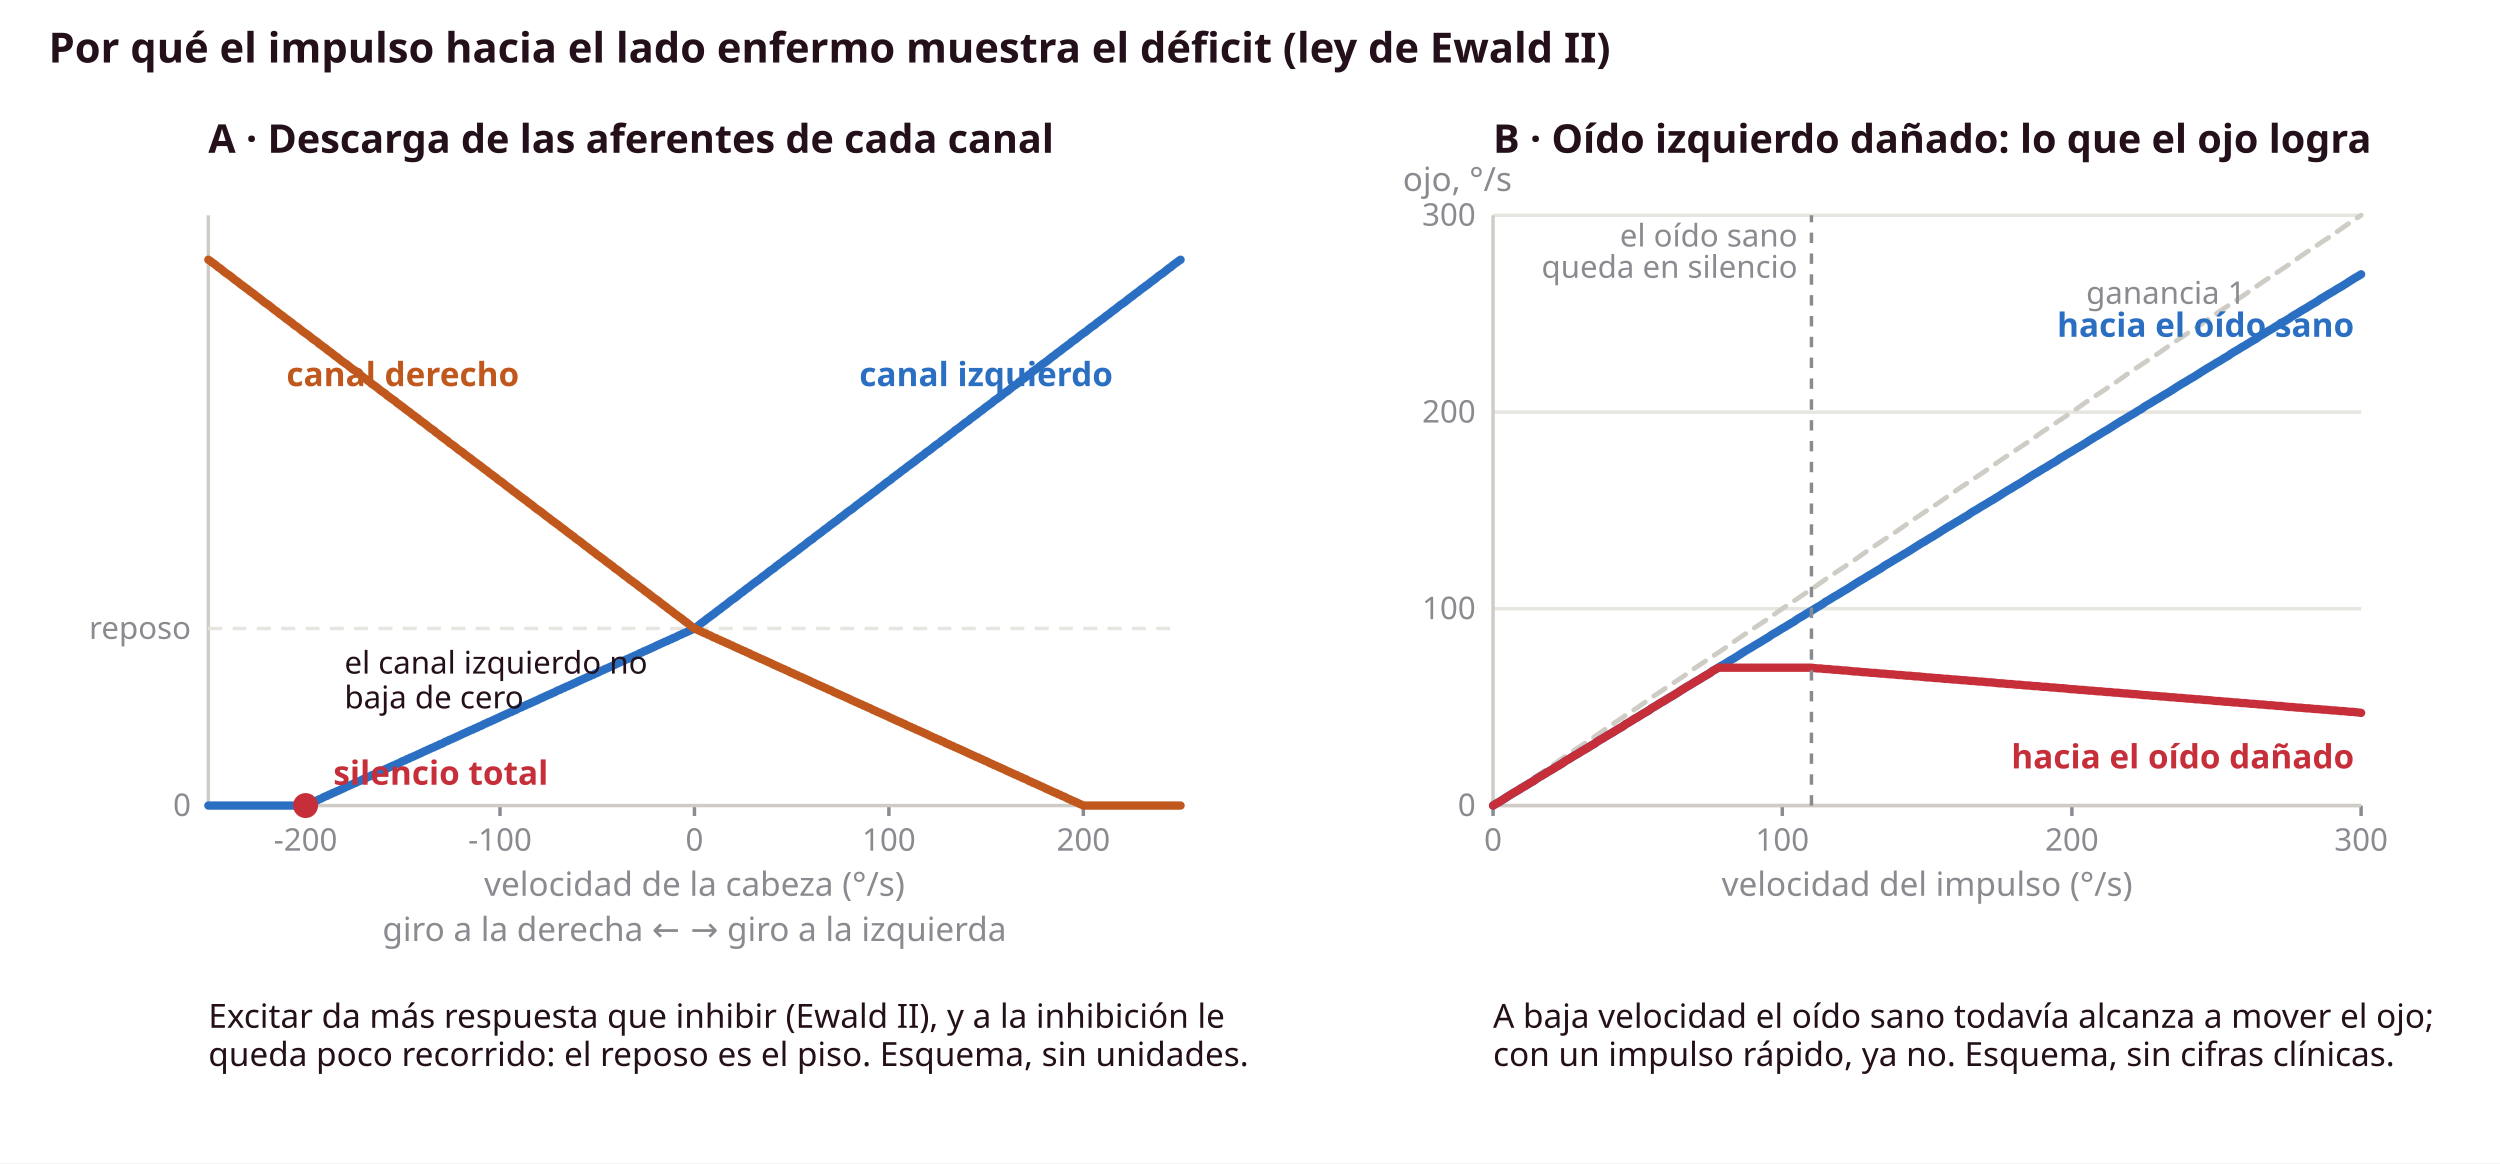
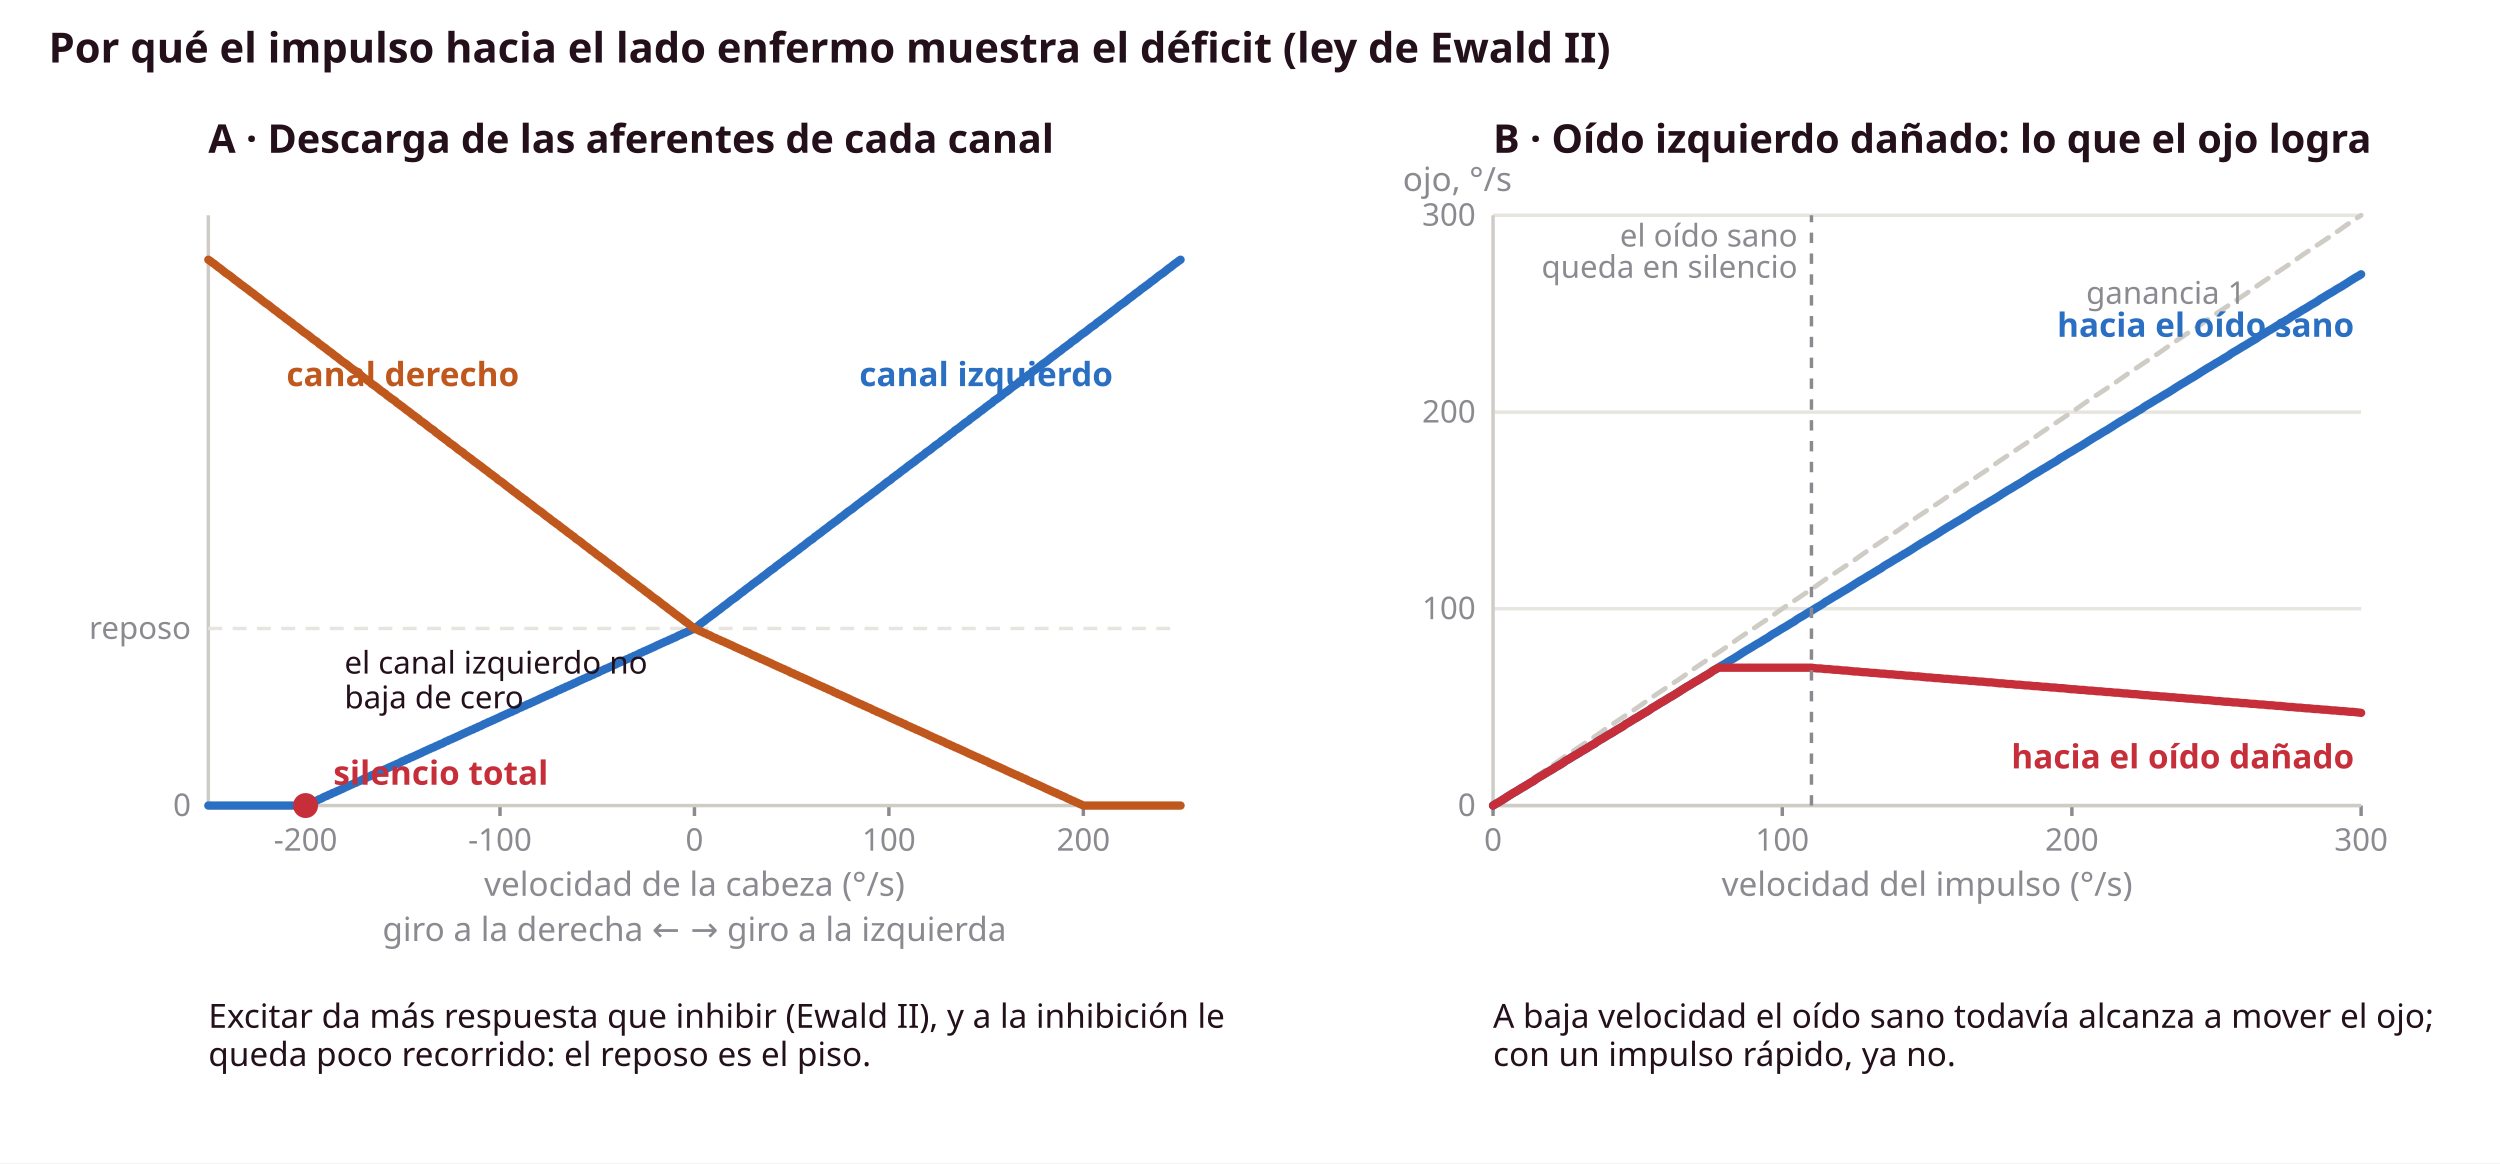
<svg xmlns="http://www.w3.org/2000/svg" viewBox="0 0 720 335" width="720" height="335">
  <rect width="720" height="335" fill="#fff" />
  <text x="14.0" y="18.0" font-family="'Plus Jakarta Sans', sans-serif" font-size="12.0" fill="#24101a" text-anchor="start" font-weight="700">Por qué el impulso hacia el lado enfermo muestra el déficit (ley de Ewald II)</text>
  <text x="60.0" y="44.0" font-family="'Plus Jakarta Sans', sans-serif" font-size="11.4" fill="#24101a" text-anchor="start" font-weight="700">A · Descarga de las aferentes de cada canal</text>
  <line x1="88.0" y1="232.0" x2="88.0" y2="235.0" stroke="#8a8a90" stroke-width="1" />
  <text x="88.0" y="245.0" font-family="'Plus Jakarta Sans', sans-serif" font-size="9.0" fill="#8a8a90" text-anchor="middle" font-weight="400">-200</text>
  <line x1="144.0" y1="232.0" x2="144.0" y2="235.0" stroke="#8a8a90" stroke-width="1" />
  <text x="144.0" y="245.0" font-family="'Plus Jakarta Sans', sans-serif" font-size="9.0" fill="#8a8a90" text-anchor="middle" font-weight="400">-100</text>
  <line x1="200.0" y1="232.0" x2="200.0" y2="235.0" stroke="#8a8a90" stroke-width="1" />
  <text x="200.0" y="245.0" font-family="'Plus Jakarta Sans', sans-serif" font-size="9.0" fill="#8a8a90" text-anchor="middle" font-weight="400">0</text>
  <line x1="256.0" y1="232.0" x2="256.0" y2="235.0" stroke="#8a8a90" stroke-width="1" />
  <text x="256.0" y="245.0" font-family="'Plus Jakarta Sans', sans-serif" font-size="9.0" fill="#8a8a90" text-anchor="middle" font-weight="400">100</text>
  <line x1="312.0" y1="232.0" x2="312.0" y2="235.0" stroke="#8a8a90" stroke-width="1" />
  <text x="312.0" y="245.0" font-family="'Plus Jakarta Sans', sans-serif" font-size="9.0" fill="#8a8a90" text-anchor="middle" font-weight="400">200</text>
  <line x1="60.0" y1="232.0" x2="340.0" y2="232.0" stroke="#cfccc5" stroke-width="1" />
  <line x1="60.0" y1="62.0" x2="60.0" y2="232.0" stroke="#cfccc5" stroke-width="1" />
  <text x="200.0" y="258.0" font-family="'Plus Jakarta Sans', sans-serif" font-size="9.6" fill="#8a8a90" text-anchor="middle" font-weight="400">velocidad de la cabeza (°/s)</text>
  <line x1="60.0" y1="181.0" x2="340.0" y2="181.0" stroke="#e7e5e0" stroke-width="1" stroke-dasharray="4 3" />
  <text x="55.0" y="184.0" font-family="'Plus Jakarta Sans', sans-serif" font-size="9.0" fill="#8a8a90" text-anchor="end" font-weight="400">reposo</text>
  <text x="55.0" y="235.0" font-family="'Plus Jakarta Sans', sans-serif" font-size="9.0" fill="#8a8a90" text-anchor="end" font-weight="400">0</text>
  <polyline points="60.0,232.0 60.6,232.0 61.1,232.0 61.7,232.0 62.2,232.0 62.8,232.0 63.4,232.0 63.9,232.0 64.5,232.0 65.0,232.0 65.6,232.0 66.2,232.0 66.7,232.0 67.3,232.0 67.8,232.0 68.4,232.0 69.0,232.0 69.5,232.0 70.1,232.0 70.6,232.0 71.2,232.0 71.8,232.0 72.3,232.0 72.9,232.0 73.4,232.0 74.0,232.0 74.6,232.0 75.1,232.0 75.7,232.0 76.2,232.0 76.8,232.0 77.4,232.0 77.9,232.0 78.5,232.0 79.0,232.0 79.6,232.0 80.2,232.0 80.7,232.0 81.3,232.0 81.8,232.0 82.4,232.0 83.0,232.0 83.5,232.0 84.1,232.0 84.6,232.0 85.2,232.0 85.8,232.0 86.3,232.0 86.9,232.0 87.4,232.0 88.0,232.0 88.6,231.7 89.1,231.5 89.7,231.2 90.2,231.0 90.8,230.7 91.4,230.5 91.9,230.2 92.5,230.0 93.0,229.7 93.6,229.4 94.2,229.2 94.7,228.9 95.3,228.7 95.8,228.4 96.4,228.2 97.0,227.9 97.5,227.7 98.1,227.4 98.6,227.2 99.2,226.9 99.8,226.6 100.3,226.4 100.9,226.1 101.4,225.9 102.0,225.6 102.6,225.4 103.1,225.1 103.7,224.9 104.2,224.6 104.8,224.3 105.4,224.1 105.9,223.8 106.5,223.6 107.0,223.3 107.6,223.1 108.2,222.8 108.7,222.6 109.3,222.3 109.8,222.1 110.4,221.8 111.0,221.5 111.5,221.3 112.1,221.0 112.6,220.8 113.2,220.5 113.8,220.3 114.3,220.0 114.9,219.8 115.4,219.5 116.0,219.2 116.6,219.0 117.1,218.7 117.7,218.5 118.2,218.2 118.8,218.0 119.4,217.7 119.9,217.5 120.5,217.2 121.0,217.0 121.6,216.7 122.2,216.4 122.7,216.2 123.3,215.9 123.8,215.7 124.4,215.4 125.0,215.2 125.5,214.9 126.1,214.7 126.6,214.4 127.2,214.2 127.8,213.9 128.3,213.6 128.9,213.4 129.4,213.1 130.0,212.9 130.6,212.6 131.1,212.4 131.7,212.1 132.2,211.9 132.8,211.6 133.4,211.3 133.9,211.1 134.5,210.8 135.0,210.6 135.6,210.3 136.2,210.1 136.7,209.8 137.3,209.6 137.8,209.3 138.4,209.1 139.0,208.8 139.5,208.5 140.1,208.3 140.6,208.0 141.2,207.8 141.8,207.5 142.3,207.3 142.9,207.0 143.4,206.8 144.0,206.5 144.6,206.2 145.1,206.0 145.7,205.7 146.2,205.5 146.8,205.2 147.4,205.0 147.9,204.7 148.5,204.5 149.0,204.2 149.6,203.9 150.2,203.7 150.7,203.4 151.3,203.2 151.8,202.9 152.4,202.7 153.0,202.4 153.5,202.2 154.1,201.9 154.6,201.7 155.2,201.4 155.8,201.1 156.3,200.9 156.9,200.6 157.4,200.4 158.0,200.1 158.6,199.9 159.1,199.6 159.7,199.4 160.2,199.1 160.8,198.8 161.4,198.6 161.9,198.3 162.5,198.1 163.0,197.8 163.6,197.6 164.2,197.3 164.7,197.1 165.3,196.8 165.8,196.6 166.4,196.3 167.0,196.0 167.5,195.8 168.1,195.5 168.6,195.3 169.2,195.0 169.8,194.8 170.3,194.5 170.9,194.3 171.4,194.0 172.0,193.8 172.6,193.5 173.1,193.2 173.7,193.0 174.2,192.7 174.8,192.5 175.4,192.2 175.9,192.0 176.5,191.7 177.0,191.5 177.6,191.2 178.2,190.9 178.7,190.7 179.3,190.4 179.8,190.2 180.4,189.9 181.0,189.7 181.5,189.4 182.1,189.2 182.6,188.9 183.2,188.7 183.8,188.4 184.3,188.1 184.9,187.9 185.4,187.6 186.0,187.4 186.6,187.1 187.1,186.9 187.7,186.6 188.2,186.4 188.8,186.1 189.4,185.8 189.9,185.6 190.5,185.3 191.0,185.1 191.6,184.8 192.2,184.6 192.7,184.3 193.3,184.1 193.8,183.8 194.4,183.6 195.0,183.3 195.5,183.0 196.1,182.8 196.6,182.5 197.2,182.3 197.8,182.0 198.3,181.8 198.9,181.5 199.4,181.3 200.0,181.0 200.6,180.6 201.1,180.2 201.7,179.7 202.2,179.3 202.8,178.9 203.4,178.4 203.9,178.0 204.5,177.6 205.0,177.2 205.6,176.8 206.2,176.3 206.7,175.9 207.3,175.5 207.8,175.1 208.4,174.6 209.0,174.2 209.5,173.8 210.1,173.3 210.6,172.9 211.2,172.5 211.8,172.1 212.3,171.7 212.9,171.2 213.4,170.8 214.0,170.4 214.6,169.9 215.1,169.5 215.7,169.1 216.2,168.7 216.8,168.2 217.4,167.8 217.9,167.4 218.5,167.0 219.0,166.6 219.6,166.1 220.2,165.7 220.7,165.3 221.3,164.8 221.8,164.4 222.4,164.0 223.0,163.6 223.5,163.1 224.1,162.7 224.6,162.3 225.2,161.9 225.8,161.4 226.3,161.0 226.9,160.6 227.4,160.2 228.0,159.8 228.6,159.3 229.1,158.9 229.7,158.5 230.2,158.1 230.8,157.6 231.4,157.2 231.9,156.8 232.5,156.3 233.0,155.9 233.6,155.5 234.2,155.1 234.7,154.6 235.3,154.2 235.8,153.8 236.4,153.4 237.0,152.9 237.5,152.5 238.1,152.1 238.6,151.7 239.2,151.2 239.8,150.8 240.3,150.4 240.9,150.0 241.4,149.6 242.0,149.1 242.6,148.7 243.1,148.3 243.7,147.8 244.2,147.4 244.8,147.0 245.4,146.6 245.9,146.2 246.5,145.7 247.0,145.3 247.6,144.9 248.2,144.4 248.7,144.0 249.3,143.6 249.8,143.2 250.4,142.8 251.0,142.3 251.5,141.9 252.1,141.5 252.6,141.1 253.2,140.6 253.8,140.2 254.3,139.8 254.9,139.3 255.4,138.9 256.0,138.5 256.6,138.1 257.1,137.6 257.7,137.2 258.2,136.8 258.8,136.4 259.4,135.9 259.9,135.5 260.5,135.1 261.0,134.7 261.6,134.2 262.2,133.8 262.7,133.4 263.3,133.0 263.8,132.6 264.4,132.1 265.0,131.7 265.5,131.3 266.1,130.9 266.6,130.4 267.2,130.0 267.8,129.6 268.3,129.2 268.9,128.7 269.4,128.3 270.0,127.9 270.6,127.5 271.1,127.0 271.7,126.6 272.2,126.2 272.8,125.8 273.4,125.3 273.9,124.9 274.5,124.5 275.0,124.0 275.6,123.6 276.2,123.2 276.7,122.8 277.3,122.3 277.8,121.9 278.4,121.5 279.0,121.1 279.5,120.6 280.1,120.2 280.6,119.8 281.2,119.4 281.8,118.9 282.3,118.5 282.9,118.1 283.4,117.7 284.0,117.2 284.6,116.8 285.1,116.4 285.7,116.0 286.2,115.5 286.8,115.1 287.4,114.7 287.9,114.3 288.5,113.9 289.0,113.4 289.6,113.0 290.2,112.6 290.7,112.2 291.3,111.7 291.8,111.3 292.4,110.9 293.0,110.5 293.5,110.0 294.1,109.6 294.6,109.2 295.2,108.8 295.8,108.3 296.3,107.9 296.9,107.5 297.4,107.0 298.0,106.6 298.6,106.2 299.1,105.8 299.7,105.3 300.2,104.9 300.8,104.5 301.4,104.1 301.9,103.7 302.5,103.2 303.0,102.8 303.6,102.4 304.2,101.9 304.7,101.5 305.3,101.1 305.8,100.7 306.4,100.2 307.0,99.8 307.5,99.4 308.1,99.0 308.6,98.5 309.2,98.1 309.8,97.7 310.3,97.3 310.9,96.8 311.4,96.4 312.0,96.0 312.6,95.6 313.1,95.2 313.7,94.7 314.2,94.3 314.8,93.9 315.4,93.5 315.9,93.0 316.5,92.6 317.0,92.2 317.6,91.8 318.2,91.3 318.7,90.9 319.3,90.5 319.8,90.1 320.4,89.6 321.0,89.2 321.5,88.8 322.1,88.3 322.6,87.9 323.2,87.5 323.8,87.1 324.3,86.7 324.9,86.2 325.4,85.8 326.0,85.4 326.6,84.9 327.1,84.5 327.7,84.1 328.2,83.7 328.8,83.2 329.4,82.8 329.9,82.4 330.5,82.0 331.0,81.6 331.6,81.1 332.2,80.7 332.7,80.3 333.3,79.8 333.8,79.4 334.4,79.0 335.0,78.6 335.5,78.2 336.1,77.7 336.6,77.3 337.2,76.9 337.8,76.4 338.3,76.0 338.9,75.6 339.4,75.2 340.0,74.8" fill="none" stroke="#2a6fc2" stroke-width="2.4" stroke-linejoin="round" stroke-linecap="round" />
  <polyline points="60.0,74.8 60.6,75.2 61.1,75.6 61.7,76.0 62.2,76.4 62.8,76.9 63.4,77.3 63.9,77.7 64.5,78.2 65.0,78.6 65.6,79.0 66.2,79.4 66.7,79.8 67.3,80.3 67.8,80.7 68.4,81.1 69.0,81.6 69.5,82.0 70.1,82.4 70.6,82.8 71.2,83.2 71.8,83.7 72.3,84.1 72.9,84.5 73.4,84.9 74.0,85.4 74.6,85.8 75.1,86.2 75.7,86.7 76.2,87.1 76.8,87.5 77.4,87.9 77.9,88.3 78.5,88.8 79.0,89.2 79.6,89.6 80.2,90.1 80.7,90.5 81.3,90.9 81.8,91.3 82.4,91.8 83.0,92.2 83.5,92.6 84.1,93.0 84.6,93.5 85.2,93.9 85.8,94.3 86.3,94.7 86.9,95.2 87.4,95.6 88.0,96.0 88.6,96.4 89.1,96.8 89.7,97.3 90.2,97.7 90.8,98.1 91.4,98.5 91.9,99.0 92.5,99.4 93.0,99.8 93.6,100.2 94.2,100.7 94.7,101.1 95.3,101.5 95.8,101.9 96.4,102.4 97.0,102.8 97.5,103.2 98.1,103.7 98.6,104.1 99.2,104.5 99.8,104.9 100.3,105.3 100.9,105.8 101.4,106.2 102.0,106.6 102.6,107.0 103.1,107.5 103.7,107.9 104.2,108.3 104.8,108.8 105.4,109.2 105.9,109.6 106.5,110.0 107.0,110.5 107.6,110.9 108.2,111.3 108.7,111.7 109.3,112.2 109.8,112.6 110.4,113.0 111.0,113.4 111.5,113.9 112.1,114.3 112.6,114.7 113.2,115.1 113.8,115.5 114.3,116.0 114.9,116.4 115.4,116.8 116.0,117.2 116.6,117.7 117.1,118.1 117.7,118.5 118.2,118.9 118.8,119.4 119.4,119.8 119.9,120.2 120.5,120.6 121.0,121.1 121.6,121.5 122.2,121.9 122.7,122.3 123.3,122.8 123.8,123.2 124.4,123.6 125.0,124.0 125.5,124.5 126.1,124.9 126.6,125.3 127.2,125.8 127.8,126.2 128.3,126.6 128.9,127.0 129.4,127.5 130.0,127.9 130.6,128.3 131.1,128.7 131.7,129.2 132.2,129.6 132.8,130.0 133.4,130.4 133.9,130.9 134.5,131.3 135.0,131.7 135.6,132.1 136.2,132.6 136.7,133.0 137.3,133.4 137.8,133.8 138.4,134.2 139.0,134.7 139.5,135.1 140.1,135.5 140.6,135.9 141.2,136.4 141.8,136.8 142.3,137.2 142.9,137.6 143.4,138.1 144.0,138.5 144.6,138.9 145.1,139.3 145.7,139.8 146.2,140.2 146.8,140.6 147.4,141.1 147.9,141.5 148.5,141.9 149.0,142.3 149.6,142.8 150.2,143.2 150.7,143.6 151.3,144.0 151.8,144.4 152.4,144.9 153.0,145.3 153.5,145.7 154.1,146.2 154.6,146.6 155.2,147.0 155.8,147.4 156.3,147.8 156.9,148.3 157.4,148.7 158.0,149.1 158.6,149.6 159.1,150.0 159.7,150.4 160.2,150.8 160.8,151.2 161.4,151.7 161.9,152.1 162.5,152.5 163.0,152.9 163.6,153.4 164.2,153.8 164.7,154.2 165.3,154.6 165.8,155.1 166.4,155.5 167.0,155.9 167.5,156.3 168.1,156.8 168.6,157.2 169.2,157.6 169.8,158.1 170.3,158.5 170.9,158.9 171.4,159.3 172.0,159.8 172.6,160.2 173.1,160.6 173.7,161.0 174.2,161.4 174.8,161.9 175.4,162.3 175.9,162.7 176.5,163.1 177.0,163.6 177.6,164.0 178.2,164.4 178.7,164.8 179.3,165.3 179.8,165.7 180.4,166.1 181.0,166.6 181.5,167.0 182.1,167.4 182.6,167.8 183.2,168.2 183.8,168.7 184.3,169.1 184.9,169.5 185.4,169.9 186.0,170.4 186.6,170.8 187.1,171.2 187.7,171.7 188.2,172.1 188.8,172.5 189.4,172.9 189.9,173.3 190.5,173.8 191.0,174.2 191.6,174.6 192.2,175.1 192.7,175.5 193.3,175.9 193.8,176.3 194.4,176.8 195.0,177.2 195.5,177.6 196.1,178.0 196.6,178.4 197.2,178.9 197.8,179.3 198.3,179.7 198.9,180.2 199.4,180.6 200.0,181.0 200.6,181.3 201.1,181.5 201.7,181.8 202.2,182.0 202.8,182.3 203.4,182.5 203.9,182.8 204.5,183.0 205.0,183.3 205.6,183.6 206.2,183.8 206.7,184.1 207.3,184.3 207.8,184.6 208.4,184.8 209.0,185.1 209.5,185.3 210.1,185.6 210.6,185.8 211.2,186.1 211.8,186.4 212.3,186.6 212.9,186.9 213.4,187.1 214.0,187.4 214.6,187.6 215.1,187.9 215.7,188.1 216.2,188.4 216.8,188.7 217.4,188.9 217.9,189.2 218.5,189.4 219.0,189.7 219.6,189.9 220.2,190.2 220.7,190.4 221.3,190.7 221.8,190.9 222.4,191.2 223.0,191.5 223.5,191.7 224.1,192.0 224.6,192.2 225.2,192.5 225.8,192.7 226.3,193.0 226.9,193.2 227.4,193.5 228.0,193.8 228.6,194.0 229.1,194.3 229.7,194.5 230.2,194.8 230.8,195.0 231.4,195.3 231.9,195.5 232.5,195.8 233.0,196.0 233.6,196.3 234.2,196.6 234.7,196.8 235.3,197.1 235.8,197.3 236.4,197.6 237.0,197.8 237.5,198.1 238.1,198.3 238.6,198.6 239.2,198.8 239.8,199.1 240.3,199.4 240.9,199.6 241.4,199.9 242.0,200.1 242.6,200.4 243.1,200.6 243.7,200.9 244.2,201.1 244.8,201.4 245.4,201.7 245.9,201.9 246.5,202.2 247.0,202.4 247.6,202.7 248.2,202.9 248.7,203.2 249.3,203.4 249.8,203.7 250.4,203.9 251.0,204.2 251.5,204.5 252.1,204.7 252.6,205.0 253.2,205.2 253.8,205.5 254.3,205.7 254.9,206.0 255.4,206.2 256.0,206.5 256.6,206.8 257.1,207.0 257.7,207.3 258.2,207.5 258.8,207.8 259.4,208.0 259.9,208.3 260.5,208.5 261.0,208.8 261.6,209.1 262.2,209.3 262.7,209.6 263.3,209.8 263.8,210.1 264.4,210.3 265.0,210.6 265.5,210.8 266.1,211.1 266.6,211.3 267.2,211.6 267.8,211.9 268.3,212.1 268.9,212.4 269.4,212.6 270.0,212.9 270.6,213.1 271.1,213.4 271.7,213.6 272.2,213.9 272.8,214.2 273.4,214.4 273.9,214.7 274.5,214.9 275.0,215.2 275.6,215.4 276.2,215.7 276.7,215.9 277.3,216.2 277.8,216.4 278.4,216.7 279.0,217.0 279.5,217.2 280.1,217.5 280.6,217.7 281.2,218.0 281.8,218.2 282.3,218.5 282.9,218.7 283.4,219.0 284.0,219.2 284.6,219.5 285.1,219.8 285.7,220.0 286.2,220.3 286.8,220.5 287.4,220.8 287.9,221.0 288.5,221.3 289.0,221.5 289.6,221.8 290.2,222.1 290.7,222.3 291.3,222.6 291.8,222.8 292.4,223.1 293.0,223.3 293.5,223.6 294.1,223.8 294.6,224.1 295.2,224.3 295.8,224.6 296.3,224.9 296.9,225.1 297.4,225.4 298.0,225.6 298.6,225.9 299.1,226.1 299.7,226.4 300.2,226.6 300.8,226.9 301.4,227.2 301.9,227.4 302.5,227.7 303.0,227.9 303.6,228.2 304.2,228.4 304.7,228.7 305.3,228.9 305.8,229.2 306.4,229.4 307.0,229.7 307.5,230.0 308.1,230.2 308.6,230.5 309.2,230.7 309.8,231.0 310.3,231.2 310.9,231.5 311.4,231.7 312.0,232.0 312.6,232.0 313.1,232.0 313.7,232.0 314.2,232.0 314.8,232.0 315.4,232.0 315.9,232.0 316.5,232.0 317.0,232.0 317.6,232.0 318.2,232.0 318.7,232.0 319.3,232.0 319.8,232.0 320.4,232.0 321.0,232.0 321.5,232.0 322.1,232.0 322.6,232.0 323.2,232.0 323.8,232.0 324.3,232.0 324.9,232.0 325.4,232.0 326.0,232.0 326.6,232.0 327.1,232.0 327.7,232.0 328.2,232.0 328.8,232.0 329.4,232.0 329.9,232.0 330.5,232.0 331.0,232.0 331.6,232.0 332.2,232.0 332.7,232.0 333.3,232.0 333.8,232.0 334.4,232.0 335.0,232.0 335.5,232.0 336.1,232.0 336.6,232.0 337.2,232.0 337.8,232.0 338.3,232.0 338.9,232.0 339.4,232.0 340.0,232.0" fill="none" stroke="#c0571c" stroke-width="2.4" stroke-linejoin="round" stroke-linecap="round" />
  <text x="284.0" y="111.2" font-family="'Plus Jakarta Sans', sans-serif" font-size="9.6" fill="#2a6fc2" text-anchor="middle" font-weight="700">canal izquierdo</text>
  <text x="116.0" y="111.2" font-family="'Plus Jakarta Sans', sans-serif" font-size="9.6" fill="#c0571c" text-anchor="middle" font-weight="700">canal derecho</text>
  <circle cx="88.0" cy="232.0" r="3.6" fill="#c62f3a" />
  <text x="96.0" y="226.0" font-family="'Plus Jakarta Sans', sans-serif" font-size="9.6" fill="#c62f3a" text-anchor="start" font-weight="700">silencio total</text>
  <text x="99.2" y="194.0" font-family="'Plus Jakarta Sans', sans-serif" font-size="9.0" fill="#24101a" text-anchor="start" font-weight="400">el canal izquierdo no</text>
  <text x="99.2" y="204.0" font-family="'Plus Jakarta Sans', sans-serif" font-size="9.0" fill="#24101a" text-anchor="start" font-weight="400">baja de cero</text>
  <text x="200.0" y="271.0" font-family="'Plus Jakarta Sans', sans-serif" font-size="9.6" fill="#8a8a90" text-anchor="middle" font-weight="400">giro a la derecha  ←   → giro a la izquierda</text>
  <text x="60.0" y="296.0" font-family="'Plus Jakarta Sans', sans-serif" font-size="9.6" fill="#24101a" text-anchor="start" font-weight="400">Excitar da más respuesta que inhibir (Ewald II), y a la inhibición le</text>
-   <text x="60.0" y="307.0" font-family="'Plus Jakarta Sans', sans-serif" font-size="9.6" fill="#24101a" text-anchor="start" font-weight="400">queda poco recorrido: el reposo es el piso. Esquema, sin unidades.</text>
+   <text x="60.0" y="307.0" font-family="'Plus Jakarta Sans', sans-serif" font-size="9.6" fill="#24101a" text-anchor="start" font-weight="400">queda poco recorrido: el reposo es el piso.</text>
  <text x="430.0" y="44.0" font-family="'Plus Jakarta Sans', sans-serif" font-size="11.4" fill="#24101a" text-anchor="start" font-weight="700">B · Oído izquierdo dañado: lo que el ojo logra</text>
  <line x1="430.0" y1="232.0" x2="680.0" y2="232.0" stroke="#e7e5e0" stroke-width="1" />
  <text x="425.0" y="235.0" font-family="'Plus Jakarta Sans', sans-serif" font-size="9.0" fill="#8a8a90" text-anchor="end" font-weight="400">0</text>
  <line x1="430.0" y1="175.3" x2="680.0" y2="175.3" stroke="#e7e5e0" stroke-width="1" />
  <text x="425.0" y="178.3" font-family="'Plus Jakarta Sans', sans-serif" font-size="9.0" fill="#8a8a90" text-anchor="end" font-weight="400">100</text>
  <line x1="430.0" y1="118.7" x2="680.0" y2="118.7" stroke="#e7e5e0" stroke-width="1" />
  <text x="425.0" y="121.7" font-family="'Plus Jakarta Sans', sans-serif" font-size="9.0" fill="#8a8a90" text-anchor="end" font-weight="400">200</text>
  <line x1="430.0" y1="62.0" x2="680.0" y2="62.0" stroke="#e7e5e0" stroke-width="1" />
  <text x="425.0" y="65.0" font-family="'Plus Jakarta Sans', sans-serif" font-size="9.0" fill="#8a8a90" text-anchor="end" font-weight="400">300</text>
  <line x1="430.0" y1="232.0" x2="430.0" y2="235.0" stroke="#8a8a90" stroke-width="1" />
  <text x="430.0" y="245.0" font-family="'Plus Jakarta Sans', sans-serif" font-size="9.0" fill="#8a8a90" text-anchor="middle" font-weight="400">0</text>
  <line x1="513.3" y1="232.0" x2="513.3" y2="235.0" stroke="#8a8a90" stroke-width="1" />
  <text x="513.3" y="245.0" font-family="'Plus Jakarta Sans', sans-serif" font-size="9.0" fill="#8a8a90" text-anchor="middle" font-weight="400">100</text>
  <line x1="596.7" y1="232.0" x2="596.7" y2="235.0" stroke="#8a8a90" stroke-width="1" />
  <text x="596.7" y="245.0" font-family="'Plus Jakarta Sans', sans-serif" font-size="9.0" fill="#8a8a90" text-anchor="middle" font-weight="400">200</text>
  <line x1="680.0" y1="232.0" x2="680.0" y2="235.0" stroke="#8a8a90" stroke-width="1" />
  <text x="680.0" y="245.0" font-family="'Plus Jakarta Sans', sans-serif" font-size="9.0" fill="#8a8a90" text-anchor="middle" font-weight="400">300</text>
  <line x1="430.0" y1="232.0" x2="680.0" y2="232.0" stroke="#cfccc5" stroke-width="1" />
  <line x1="430.0" y1="62.0" x2="430.0" y2="232.0" stroke="#cfccc5" stroke-width="1" />
  <text x="555.0" y="258.0" font-family="'Plus Jakarta Sans', sans-serif" font-size="9.6" fill="#8a8a90" text-anchor="middle" font-weight="400">velocidad del impulso (°/s)</text>
  <text x="404.0" y="55.0" font-family="'Plus Jakarta Sans', sans-serif" font-size="9.6" fill="#8a8a90" text-anchor="start" font-weight="400">ojo, °/s</text>
  <polyline points="430.0,232.0 434.2,229.2 438.3,226.3 442.5,223.5 446.7,220.7 450.8,217.8 455.0,215.0 459.2,212.2 463.3,209.3 467.5,206.5 471.7,203.7 475.8,200.8 480.0,198.0 484.2,195.2 488.3,192.3 492.5,189.5 496.7,186.7 500.8,183.8 505.0,181.0 509.2,178.2 513.3,175.3 517.5,172.5 521.7,169.7 525.8,166.8 530.0,164.0 534.2,161.2 538.3,158.3 542.5,155.5 546.7,152.7 550.8,149.8 555.0,147.0 559.2,144.2 563.3,141.3 567.5,138.5 571.7,135.7 575.8,132.8 580.0,130.0 584.2,127.2 588.3,124.3 592.5,121.5 596.7,118.7 600.8,115.8 605.0,113.0 609.2,110.2 613.3,107.3 617.5,104.5 621.7,101.7 625.8,98.8 630.0,96.0 634.2,93.2 638.3,90.3 642.5,87.5 646.7,84.7 650.8,81.8 655.0,79.0 659.2,76.2 663.3,73.3 667.5,70.5 671.7,67.7 675.8,64.8 680.0,62.0" fill="none" stroke="#cfccc5" stroke-width="1.4" stroke-linejoin="round" stroke-linecap="round" stroke-dasharray="4 3" />
  <text x="600.8" y="87.5" font-family="'Plus Jakarta Sans', sans-serif" font-size="9.0" fill="#8a8a90" text-anchor="start" font-weight="400">ganancia 1</text>
  <polyline points="430.0,232.0 430.8,231.5 431.7,231.0 432.5,230.5 433.3,230.0 434.2,229.4 435.0,228.9 435.8,228.4 436.7,227.9 437.5,227.4 438.3,226.9 439.2,226.4 440.0,225.9 440.8,225.4 441.7,224.9 442.5,224.3 443.3,223.8 444.2,223.3 445.0,222.8 445.8,222.3 446.7,221.8 447.5,221.3 448.3,220.8 449.2,220.3 450.0,219.8 450.8,219.2 451.7,218.7 452.5,218.2 453.3,217.7 454.2,217.2 455.0,216.7 455.8,216.2 456.7,215.7 457.5,215.2 458.3,214.7 459.2,214.2 460.0,213.6 460.8,213.1 461.7,212.6 462.5,212.1 463.3,211.6 464.2,211.1 465.0,210.6 465.8,210.1 466.7,209.6 467.5,209.1 468.3,208.5 469.2,208.0 470.0,207.5 470.8,207.0 471.7,206.5 472.5,206.0 473.3,205.5 474.2,205.0 475.0,204.5 475.8,203.9 476.7,203.4 477.5,202.9 478.3,202.4 479.2,201.9 480.0,201.4 480.8,200.9 481.7,200.4 482.5,199.9 483.3,199.4 484.2,198.8 485.0,198.3 485.8,197.8 486.7,197.3 487.5,196.8 488.3,196.3 489.2,195.8 490.0,195.3 490.8,194.8 491.7,194.3 492.5,193.8 493.3,193.2 494.2,192.7 495.0,192.2 495.8,191.7 496.7,191.2 497.5,190.7 498.3,190.2 499.2,189.7 500.0,189.2 500.8,188.7 501.7,188.1 502.5,187.6 503.3,187.1 504.2,186.6 505.0,186.1 505.8,185.6 506.7,185.1 507.5,184.6 508.3,184.1 509.2,183.6 510.0,183.0 510.8,182.5 511.7,182.0 512.5,181.5 513.3,181.0 514.2,180.5 515.0,180.0 515.8,179.5 516.7,179.0 517.5,178.4 518.3,177.9 519.2,177.4 520.0,176.9 520.8,176.4 521.7,175.9 522.5,175.4 523.3,174.9 524.2,174.4 525.0,173.9 525.8,173.3 526.7,172.8 527.5,172.3 528.3,171.8 529.2,171.3 530.0,170.8 530.8,170.3 531.7,169.8 532.5,169.3 533.3,168.8 534.2,168.2 535.0,167.7 535.8,167.2 536.7,166.7 537.5,166.2 538.3,165.7 539.2,165.2 540.0,164.7 540.8,164.2 541.7,163.7 542.5,163.1 543.3,162.6 544.2,162.1 545.0,161.6 545.8,161.1 546.7,160.6 547.5,160.1 548.3,159.6 549.2,159.1 550.0,158.6 550.8,158.1 551.7,157.5 552.5,157.0 553.3,156.5 554.2,156.0 555.0,155.5 555.8,155.0 556.7,154.5 557.5,154.0 558.3,153.5 559.2,152.9 560.0,152.4 560.8,151.9 561.7,151.4 562.5,150.9 563.3,150.4 564.2,149.9 565.0,149.4 565.8,148.9 566.7,148.4 567.5,147.8 568.3,147.3 569.2,146.8 570.0,146.3 570.8,145.8 571.7,145.3 572.5,144.8 573.3,144.3 574.2,143.8 575.0,143.3 575.8,142.8 576.7,142.2 577.5,141.7 578.3,141.2 579.2,140.7 580.0,140.2 580.8,139.7 581.7,139.2 582.5,138.7 583.3,138.2 584.2,137.6 585.0,137.1 585.8,136.6 586.7,136.1 587.5,135.6 588.3,135.1 589.2,134.6 590.0,134.1 590.8,133.6 591.7,133.1 592.5,132.6 593.3,132.0 594.2,131.5 595.0,131.0 595.8,130.5 596.7,130.0 597.5,129.5 598.3,129.0 599.2,128.5 600.0,128.0 600.8,127.5 601.7,126.9 602.5,126.4 603.3,125.9 604.2,125.4 605.0,124.9 605.8,124.4 606.7,123.9 607.5,123.4 608.3,122.9 609.2,122.3 610.0,121.8 610.8,121.3 611.7,120.8 612.5,120.3 613.3,119.8 614.2,119.3 615.0,118.8 615.8,118.3 616.7,117.8 617.5,117.2 618.3,116.7 619.2,116.2 620.0,115.7 620.8,115.2 621.7,114.7 622.5,114.2 623.3,113.7 624.2,113.2 625.0,112.7 625.8,112.2 626.7,111.6 627.5,111.1 628.3,110.6 629.2,110.1 630.0,109.6 630.8,109.1 631.7,108.6 632.5,108.1 633.3,107.6 634.2,107.0 635.0,106.5 635.8,106.0 636.7,105.5 637.5,105.0 638.3,104.5 639.2,104.0 640.0,103.5 640.8,103.0 641.7,102.5 642.5,101.9 643.3,101.4 644.2,100.9 645.0,100.4 645.8,99.9 646.7,99.4 647.5,98.9 648.3,98.4 649.2,97.9 650.0,97.4 650.8,96.8 651.7,96.3 652.5,95.8 653.3,95.3 654.2,94.8 655.0,94.3 655.8,93.8 656.7,93.3 657.5,92.8 658.3,92.3 659.2,91.8 660.0,91.2 660.8,90.7 661.7,90.2 662.5,89.7 663.3,89.2 664.2,88.7 665.0,88.2 665.8,87.7 666.7,87.2 667.5,86.7 668.3,86.1 669.2,85.6 670.0,85.1 670.8,84.6 671.7,84.1 672.5,83.6 673.3,83.1 674.2,82.6 675.0,82.1 675.8,81.6 676.7,81.0 677.5,80.5 678.3,80.0 679.2,79.5 680.0,79.0" fill="none" stroke="#2a6fc2" stroke-width="2.4" stroke-linejoin="round" stroke-linecap="round" />
  <polyline points="430.0,232.0 430.8,231.5 431.7,231.0 432.5,230.5 433.3,230.0 434.2,229.4 435.0,228.9 435.8,228.4 436.7,227.9 437.5,227.4 438.3,226.9 439.2,226.4 440.0,225.9 440.8,225.4 441.7,224.9 442.5,224.3 443.3,223.8 444.2,223.3 445.0,222.8 445.8,222.3 446.7,221.8 447.5,221.3 448.3,220.8 449.2,220.3 450.0,219.8 450.8,219.2 451.7,218.7 452.5,218.2 453.3,217.7 454.2,217.2 455.0,216.7 455.8,216.2 456.7,215.7 457.5,215.2 458.3,214.7 459.2,214.2 460.0,213.6 460.8,213.1 461.7,212.6 462.5,212.1 463.3,211.6 464.2,211.1 465.0,210.6 465.8,210.1 466.7,209.6 467.5,209.1 468.3,208.5 469.2,208.0 470.0,207.5 470.8,207.0 471.7,206.5 472.5,206.0 473.3,205.5 474.2,205.0 475.0,204.5 475.8,203.9 476.7,203.4 477.5,202.9 478.3,202.4 479.2,201.9 480.0,201.4 480.8,200.9 481.7,200.4 482.5,199.9 483.3,199.4 484.2,198.8 485.0,198.3 485.8,197.8 486.7,197.3 487.5,196.8 488.3,196.3 489.2,195.8 490.0,195.3 490.8,194.8 491.7,194.3 492.5,193.8 493.3,193.2 494.2,192.7 495.0,192.3 495.8,192.3 496.7,192.3 497.5,192.3 498.3,192.3 499.2,192.3 500.0,192.3 500.8,192.3 501.7,192.3 502.5,192.3 503.3,192.3 504.2,192.3 505.0,192.3 505.8,192.3 506.7,192.3 507.5,192.3 508.3,192.3 509.2,192.3 510.0,192.3 510.8,192.3 511.7,192.3 512.5,192.3 513.3,192.3 514.2,192.3 515.0,192.3 515.8,192.3 516.7,192.3 517.5,192.3 518.3,192.3 519.2,192.3 520.0,192.3 520.8,192.3 521.7,192.3 522.5,192.4 523.3,192.5 524.2,192.5 525.0,192.6 525.8,192.7 526.7,192.7 527.5,192.8 528.3,192.9 529.2,192.9 530.0,193.0 530.8,193.1 531.7,193.1 532.5,193.2 533.3,193.3 534.2,193.4 535.0,193.4 535.8,193.5 536.7,193.6 537.5,193.6 538.3,193.7 539.2,193.8 540.0,193.8 540.8,193.9 541.7,194.0 542.5,194.0 543.3,194.1 544.2,194.2 545.0,194.2 545.8,194.3 546.7,194.4 547.5,194.4 548.3,194.5 549.2,194.6 550.0,194.6 550.8,194.7 551.7,194.8 552.5,194.8 553.3,194.9 554.2,195.0 555.0,195.1 555.8,195.1 556.7,195.2 557.5,195.3 558.3,195.3 559.2,195.4 560.0,195.5 560.8,195.5 561.7,195.6 562.5,195.7 563.3,195.7 564.2,195.8 565.0,195.9 565.8,195.9 566.7,196.0 567.5,196.1 568.3,196.1 569.2,196.2 570.0,196.3 570.8,196.3 571.7,196.4 572.5,196.5 573.3,196.5 574.2,196.6 575.0,196.7 575.8,196.8 576.7,196.8 577.5,196.9 578.3,197.0 579.2,197.0 580.0,197.1 580.8,197.2 581.7,197.2 582.5,197.3 583.3,197.4 584.2,197.4 585.0,197.5 585.8,197.6 586.7,197.6 587.5,197.7 588.3,197.8 589.2,197.8 590.0,197.9 590.8,198.0 591.7,198.0 592.5,198.1 593.3,198.2 594.2,198.2 595.0,198.3 595.8,198.4 596.7,198.5 597.5,198.5 598.3,198.6 599.2,198.7 600.0,198.7 600.8,198.8 601.7,198.9 602.5,198.9 603.3,199.0 604.2,199.1 605.0,199.1 605.8,199.2 606.7,199.3 607.5,199.3 608.3,199.4 609.2,199.5 610.0,199.5 610.8,199.6 611.7,199.7 612.5,199.7 613.3,199.8 614.2,199.9 615.0,199.9 615.8,200.0 616.7,200.1 617.5,200.2 618.3,200.2 619.2,200.3 620.0,200.4 620.8,200.4 621.7,200.5 622.5,200.6 623.3,200.6 624.2,200.7 625.0,200.8 625.8,200.8 626.7,200.9 627.5,201.0 628.3,201.0 629.2,201.1 630.0,201.2 630.8,201.2 631.7,201.3 632.5,201.4 633.3,201.4 634.2,201.5 635.0,201.6 635.8,201.6 636.7,201.7 637.5,201.8 638.3,201.9 639.2,201.9 640.0,202.0 640.8,202.1 641.7,202.1 642.5,202.2 643.3,202.3 644.2,202.3 645.0,202.4 645.8,202.5 646.7,202.5 647.5,202.6 648.3,202.7 649.2,202.7 650.0,202.8 650.8,202.9 651.7,202.9 652.5,203.0 653.3,203.1 654.2,203.1 655.0,203.2 655.8,203.3 656.7,203.3 657.5,203.4 658.3,203.5 659.2,203.6 660.0,203.6 660.8,203.7 661.7,203.8 662.5,203.8 663.3,203.9 664.2,204.0 665.0,204.0 665.8,204.1 666.7,204.2 667.5,204.2 668.3,204.3 669.2,204.4 670.0,204.4 670.8,204.5 671.7,204.6 672.5,204.6 673.3,204.7 674.2,204.8 675.0,204.8 675.8,204.9 676.7,205.0 677.5,205.0 678.3,205.1 679.2,205.2 680.0,205.3" fill="none" stroke="#c62f3a" stroke-width="2.4" stroke-linejoin="round" stroke-linecap="round" />
  <text x="678.0" y="97.0" font-family="'Plus Jakarta Sans', sans-serif" font-size="9.6" fill="#2a6fc2" text-anchor="end" font-weight="700">hacia el oído sano</text>
  <text x="678.0" y="221.3" font-family="'Plus Jakarta Sans', sans-serif" font-size="9.6" fill="#c62f3a" text-anchor="end" font-weight="700">hacia el oído dañado</text>
  <polyline points="430.0,232.0 555.0,232.0 680.0,232.0" fill="none" stroke="none" stroke-width="1" stroke-linejoin="round" stroke-linecap="round" />
  <line x1="521.7" y1="232.0" x2="521.7" y2="62.0" stroke="#8a8a90" stroke-width="1" stroke-dasharray="3 3" />
  <text x="517.7" y="71.0" font-family="'Plus Jakarta Sans', sans-serif" font-size="9.0" fill="#8a8a90" text-anchor="end" font-weight="400">el oído sano</text>
  <text x="517.7" y="80.0" font-family="'Plus Jakarta Sans', sans-serif" font-size="9.0" fill="#8a8a90" text-anchor="end" font-weight="400">queda en silencio</text>
  <text x="430.0" y="296.0" font-family="'Plus Jakarta Sans', sans-serif" font-size="9.6" fill="#24101a" text-anchor="start" font-weight="400">A baja velocidad el oído sano todavía alcanza a mover el ojo;</text>
-   <text x="430.0" y="307.0" font-family="'Plus Jakarta Sans', sans-serif" font-size="9.6" fill="#24101a" text-anchor="start" font-weight="400">con un impulso rápido, ya no. Esquema, sin cifras clínicas.</text>
+   <text x="430.0" y="307.0" font-family="'Plus Jakarta Sans', sans-serif" font-size="9.6" fill="#24101a" text-anchor="start" font-weight="400">con un impulso rápido, ya no.</text>
</svg>
